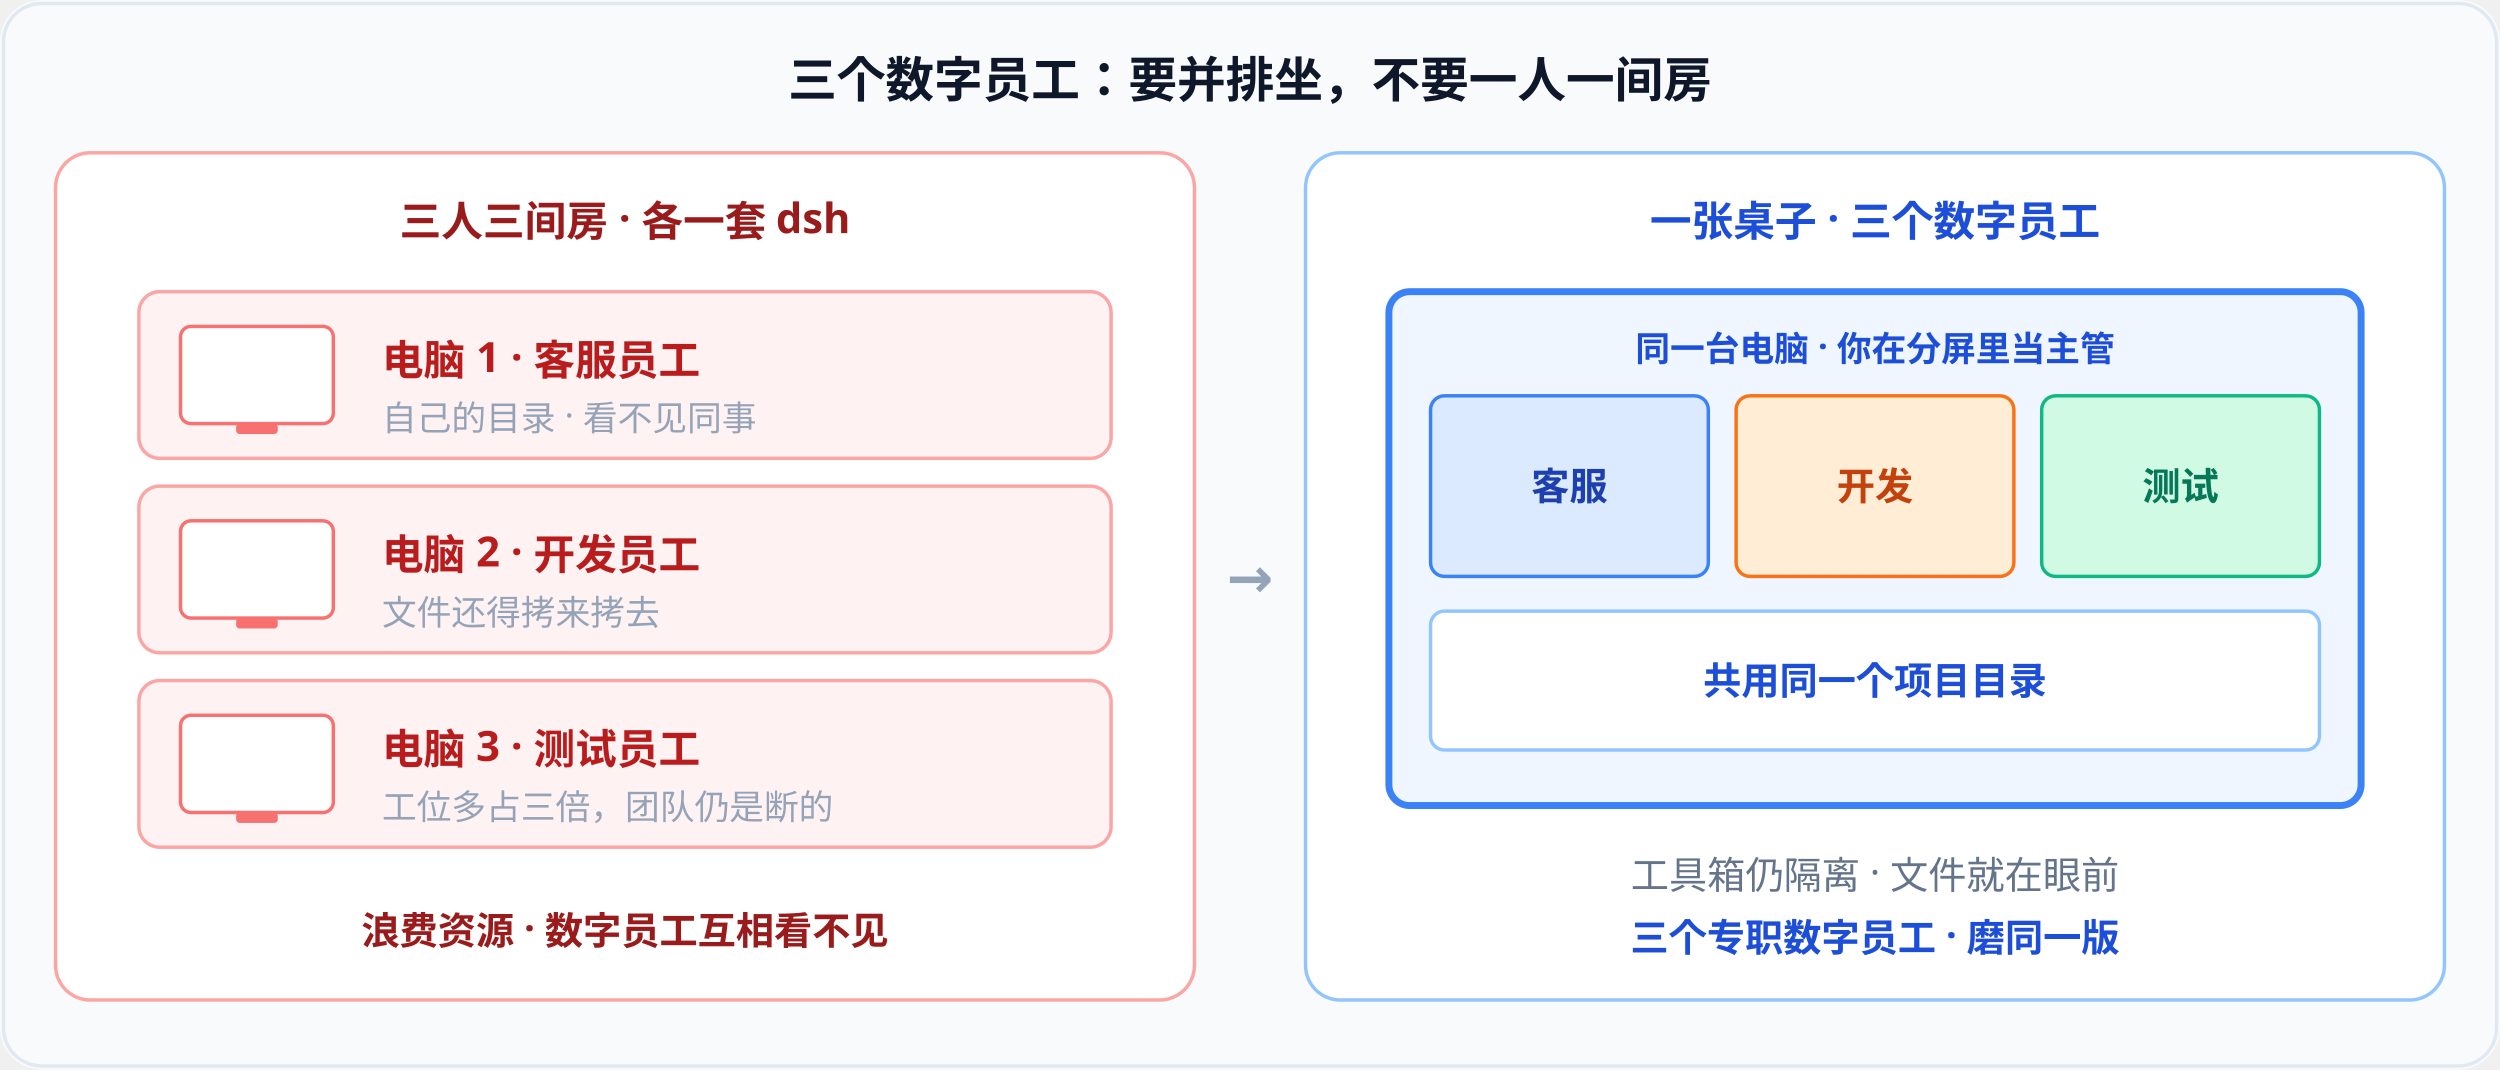
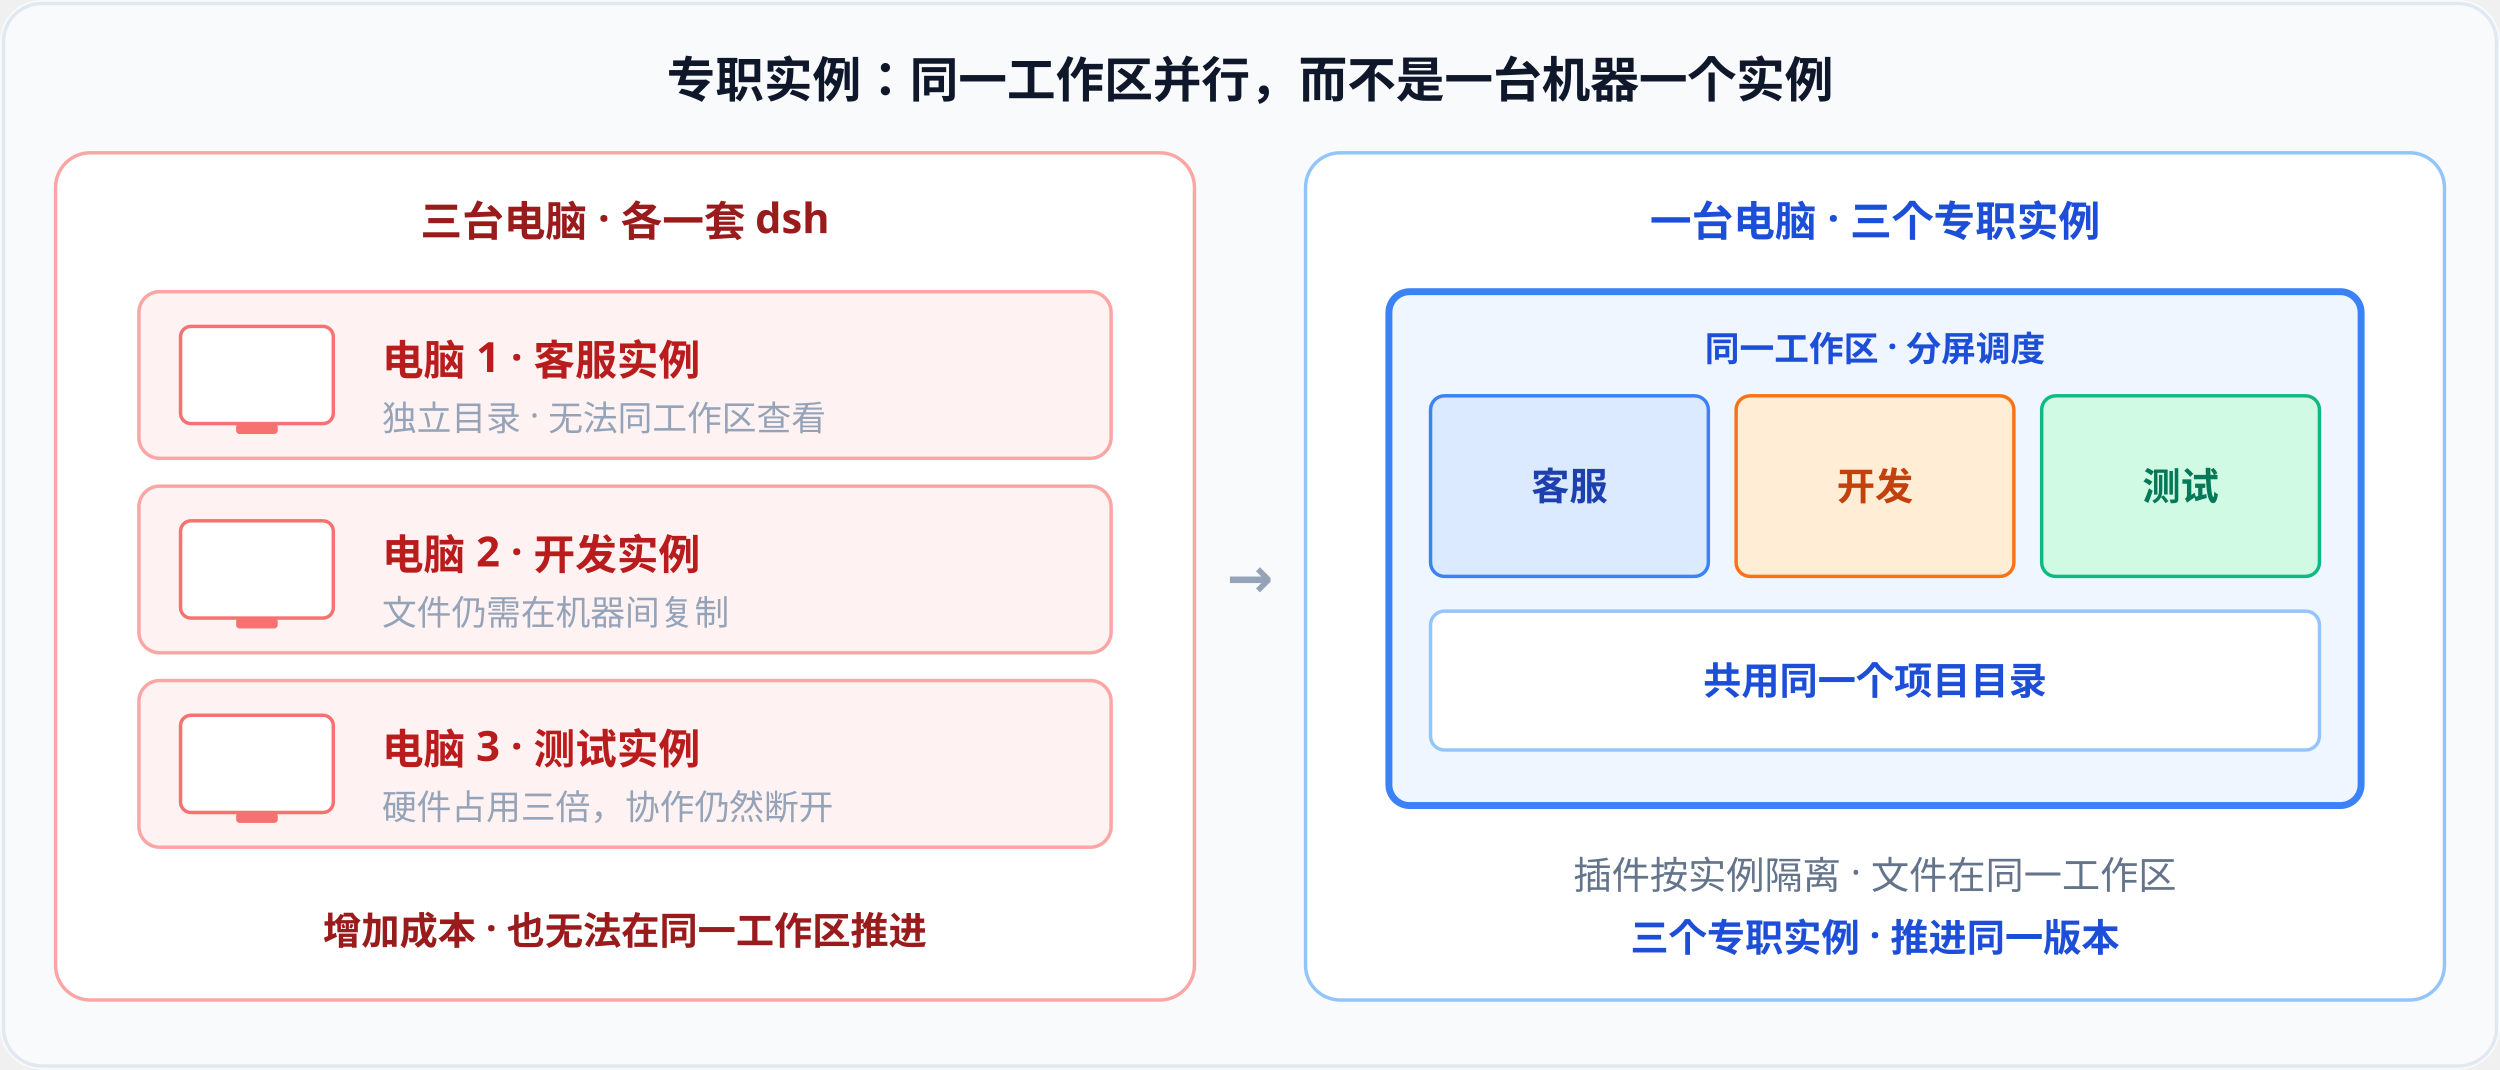
<svg xmlns="http://www.w3.org/2000/svg" viewBox="0 0 720 308" fill="none">
  <rect width="720" height="308" rx="12" fill="#f8fafc" />
  <rect x="1" y="1" width="718" height="306" rx="11" stroke="#e2e8f0" />
-   <text x="360" y="28" text-anchor="middle" font-family="Segoe UI, Microsoft YaHei, sans-serif" font-size="14" font-weight="700" fill="#0f172a">三个数字员工：要并排坐，不要一人一间房</text>
+   <text x="360" y="28" text-anchor="middle" font-family="Segoe UI, Microsoft YaHei, sans-serif" font-size="14" font-weight="700" fill="#0f172a">专职实例：同一工作区并行，而不是一台机器一个实例</text>
  <rect x="16" y="44" width="328" height="244" rx="10" fill="#fff" stroke="#fca5a5" />
-   <text x="180" y="68" text-anchor="middle" font-family="Segoe UI, Microsoft YaHei, sans-serif" font-size="12" font-weight="600" fill="#991b1b">三人三间房 · 各一套 dsh</text>
+   <text x="180" y="68" text-anchor="middle" font-family="Segoe UI, Microsoft YaHei, sans-serif" font-size="12" font-weight="600" fill="#991b1b">三台电脑 · 各一套 dsh</text>
  <rect x="40" y="84" width="280" height="48" rx="6" fill="#fef2f2" stroke="#fca5a5" />
  <rect x="52" y="94" width="44" height="28" rx="3" fill="#fff" stroke="#f87171" />
  <rect x="68" y="122" width="12" height="3" rx="1" fill="#f87171" />
-   <text x="110" y="108" font-family="Segoe UI, Microsoft YaHei, sans-serif" font-size="12" font-weight="600" fill="#b91c1c">电脑 1 · 客服员工</text>
-   <text x="110" y="124" font-family="Segoe UI, Microsoft YaHei, sans-serif" font-size="10" fill="#94a3b8">自己的目录 · 看不见同事</text>
+   <text x="110" y="108" font-family="Segoe UI, Microsoft YaHei, sans-serif" font-size="12" font-weight="600" fill="#b91c1c">电脑 1 · 客服实例</text>
+   <text x="110" y="124" font-family="Segoe UI, Microsoft YaHei, sans-serif" font-size="10" fill="#94a3b8">独立目录 · 无法同工作区查看</text>
  <rect x="40" y="140" width="280" height="48" rx="6" fill="#fef2f2" stroke="#fca5a5" />
  <rect x="52" y="150" width="44" height="28" rx="3" fill="#fff" stroke="#f87171" />
  <rect x="68" y="178" width="12" height="3" rx="1" fill="#f87171" />
-   <text x="110" y="164" font-family="Segoe UI, Microsoft YaHei, sans-serif" font-size="12" font-weight="600" fill="#b91c1c">电脑 2 · 开发员工</text>
-   <text x="110" y="180" font-family="Segoe UI, Microsoft YaHei, sans-serif" font-size="10" fill="#94a3b8">文件还得拷来拷去</text>
+   <text x="110" y="164" font-family="Segoe UI, Microsoft YaHei, sans-serif" font-size="12" font-weight="600" fill="#b91c1c">电脑 2 · 开发实例</text>
+   <text x="110" y="180" font-family="Segoe UI, Microsoft YaHei, sans-serif" font-size="10" fill="#94a3b8">文件仍需在机器间复制</text>
  <rect x="40" y="196" width="280" height="48" rx="6" fill="#fef2f2" stroke="#fca5a5" />
  <rect x="52" y="206" width="44" height="28" rx="3" fill="#fff" stroke="#f87171" />
  <rect x="68" y="234" width="12" height="3" rx="1" fill="#f87171" />
-   <text x="110" y="220" font-family="Segoe UI, Microsoft YaHei, sans-serif" font-size="12" font-weight="600" fill="#b91c1c">电脑 3 · 测试员工</text>
-   <text x="110" y="236" font-family="Segoe UI, Microsoft YaHei, sans-serif" font-size="10" fill="#94a3b8">工位多占三倍，团队仍是断的</text>
-   <text x="180" y="272" text-anchor="middle" font-family="Segoe UI, Microsoft YaHei, sans-serif" font-size="11" font-weight="600" fill="#991b1b">浪费资源 · 数字员工互相看不见</text>
+   <text x="110" y="220" font-family="Segoe UI, Microsoft YaHei, sans-serif" font-size="12" font-weight="600" fill="#b91c1c">电脑 3 · 测试实例</text>
+   <text x="110" y="236" font-family="Segoe UI, Microsoft YaHei, sans-serif" font-size="10" fill="#94a3b8">硬件占用三倍，协作仍然断开</text>
+   <text x="180" y="272" text-anchor="middle" font-family="Segoe UI, Microsoft YaHei, sans-serif" font-size="11" font-weight="600" fill="#991b1b">增加成本 · 也无法在同一工作区推进</text>
  <text x="360" y="172" text-anchor="middle" font-family="Segoe UI, Microsoft YaHei, sans-serif" font-size="16" font-weight="700" fill="#94a3b8">→</text>
  <rect x="376" y="44" width="328" height="244" rx="10" fill="#fff" stroke="#93c5fd" />
-   <text x="540" y="68" text-anchor="middle" font-family="Segoe UI, Microsoft YaHei, sans-serif" font-size="12" font-weight="600" fill="#1d4ed8">一张桌子 · 三个数字员工</text>
+   <text x="540" y="68" text-anchor="middle" font-family="Segoe UI, Microsoft YaHei, sans-serif" font-size="12" font-weight="600" fill="#1d4ed8">一台电脑 · 三个专职实例</text>
  <rect x="400" y="84" width="280" height="148" rx="6" fill="#eff6ff" stroke="#3b82f6" stroke-width="2" />
-   <text x="540" y="104" text-anchor="middle" font-family="Segoe UI, Microsoft YaHei, sans-serif" font-size="10" font-weight="600" fill="#1d4ed8">同一台电脑 · 你在分屏里当主管</text>
+   <text x="540" y="104" text-anchor="middle" font-family="Segoe UI, Microsoft YaHei, sans-serif" font-size="10" font-weight="600" fill="#1d4ed8">同一工作区 · 分屏调度</text>
  <rect x="412" y="114" width="80" height="52" rx="4" fill="#dbeafe" stroke="#3b82f6" />
  <text x="452" y="144" text-anchor="middle" font-family="Segoe UI, Microsoft YaHei, sans-serif" font-size="11" font-weight="600" fill="#1e40af">客服</text>
  <rect x="500" y="114" width="80" height="52" rx="4" fill="#ffedd5" stroke="#f97316" />
  <text x="540" y="144" text-anchor="middle" font-family="Segoe UI, Microsoft YaHei, sans-serif" font-size="11" font-weight="600" fill="#c2410c">开发</text>
  <rect x="588" y="114" width="80" height="52" rx="4" fill="#d1fae5" stroke="#10b981" />
  <text x="628" y="144" text-anchor="middle" font-family="Segoe UI, Microsoft YaHei, sans-serif" font-size="11" font-weight="600" fill="#047857">测试</text>
  <rect x="412" y="176" width="256" height="40" rx="4" fill="#fff" stroke="#93c5fd" />
  <text x="540" y="200" text-anchor="middle" font-family="Segoe UI, Microsoft YaHei, sans-serif" font-size="11" font-weight="600" fill="#1d4ed8">共用同一个项目目录</text>
-   <text x="540" y="256" text-anchor="middle" font-family="Segoe UI, Microsoft YaHei, sans-serif" font-size="11" fill="#64748b">工具箱仍隔离 · 文件就在眼前</text>
-   <text x="540" y="274" text-anchor="middle" font-family="Segoe UI, Microsoft YaHei, sans-serif" font-size="11" font-weight="600" fill="#1d4ed8">三个专职数字员工 · 磨同一版</text>
+   <text x="540" y="256" text-anchor="middle" font-family="Segoe UI, Microsoft YaHei, sans-serif" font-size="11" fill="#64748b">插件按实例隔离 · 文件在同一工作区</text>
+   <text x="540" y="274" text-anchor="middle" font-family="Segoe UI, Microsoft YaHei, sans-serif" font-size="11" font-weight="600" fill="#1d4ed8">三个专职实例 · 推进同一版本</text>
</svg>
